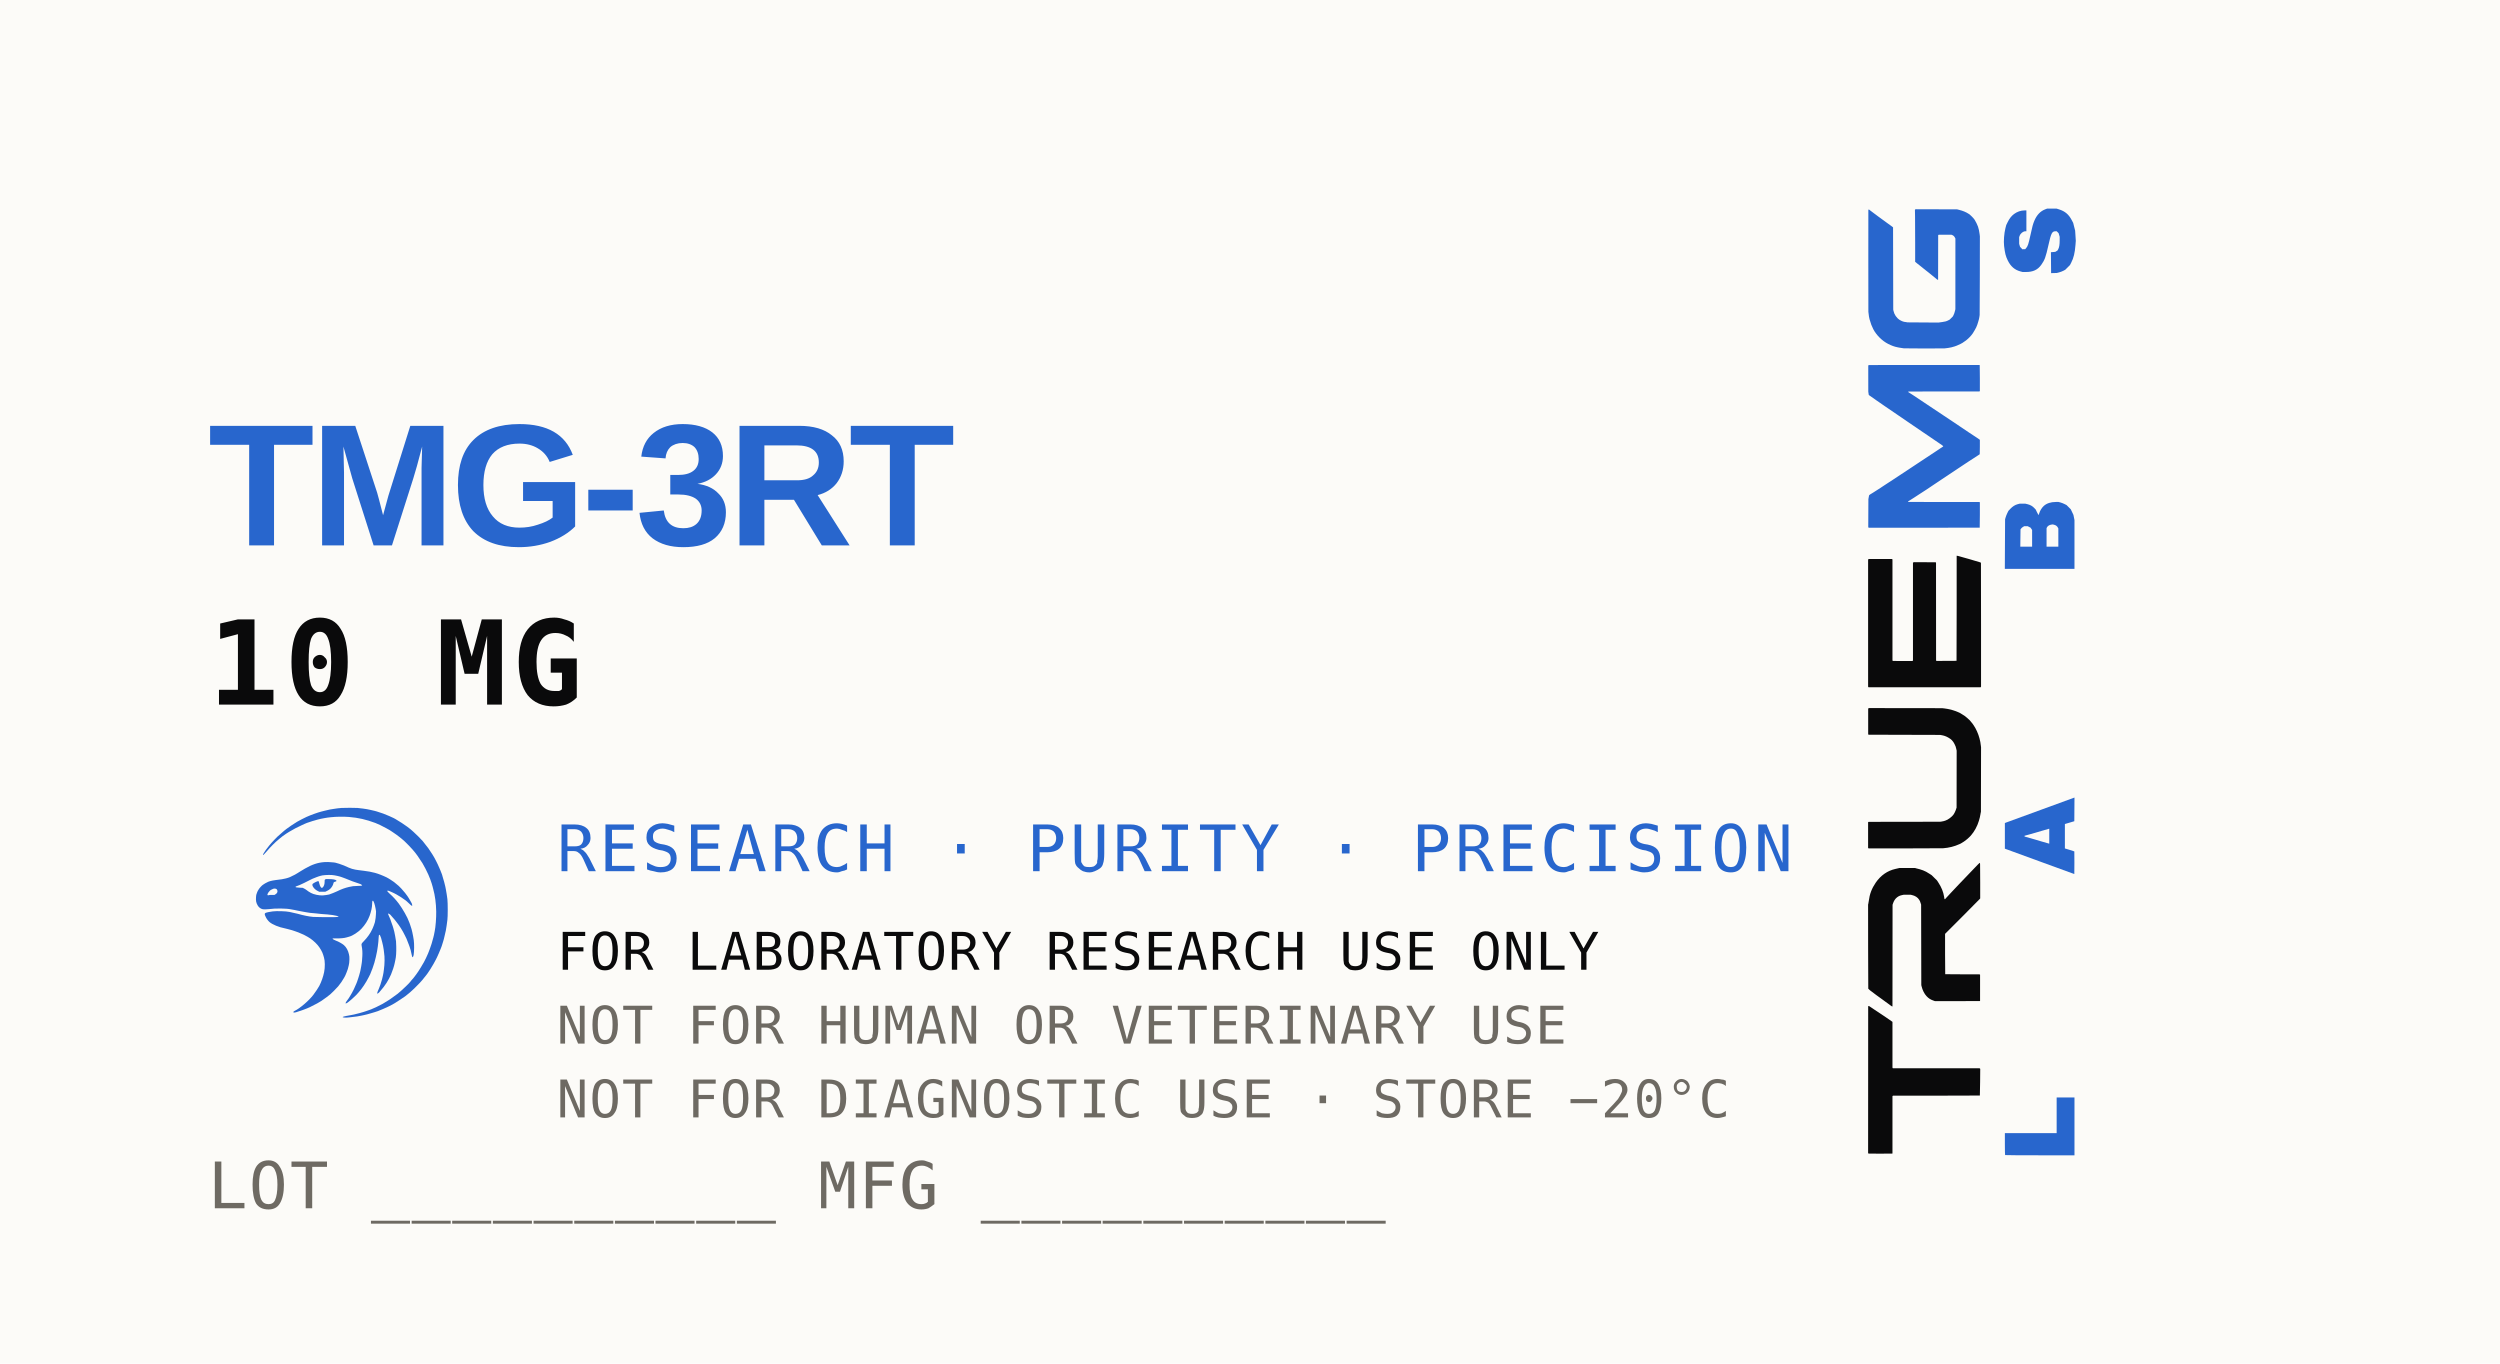
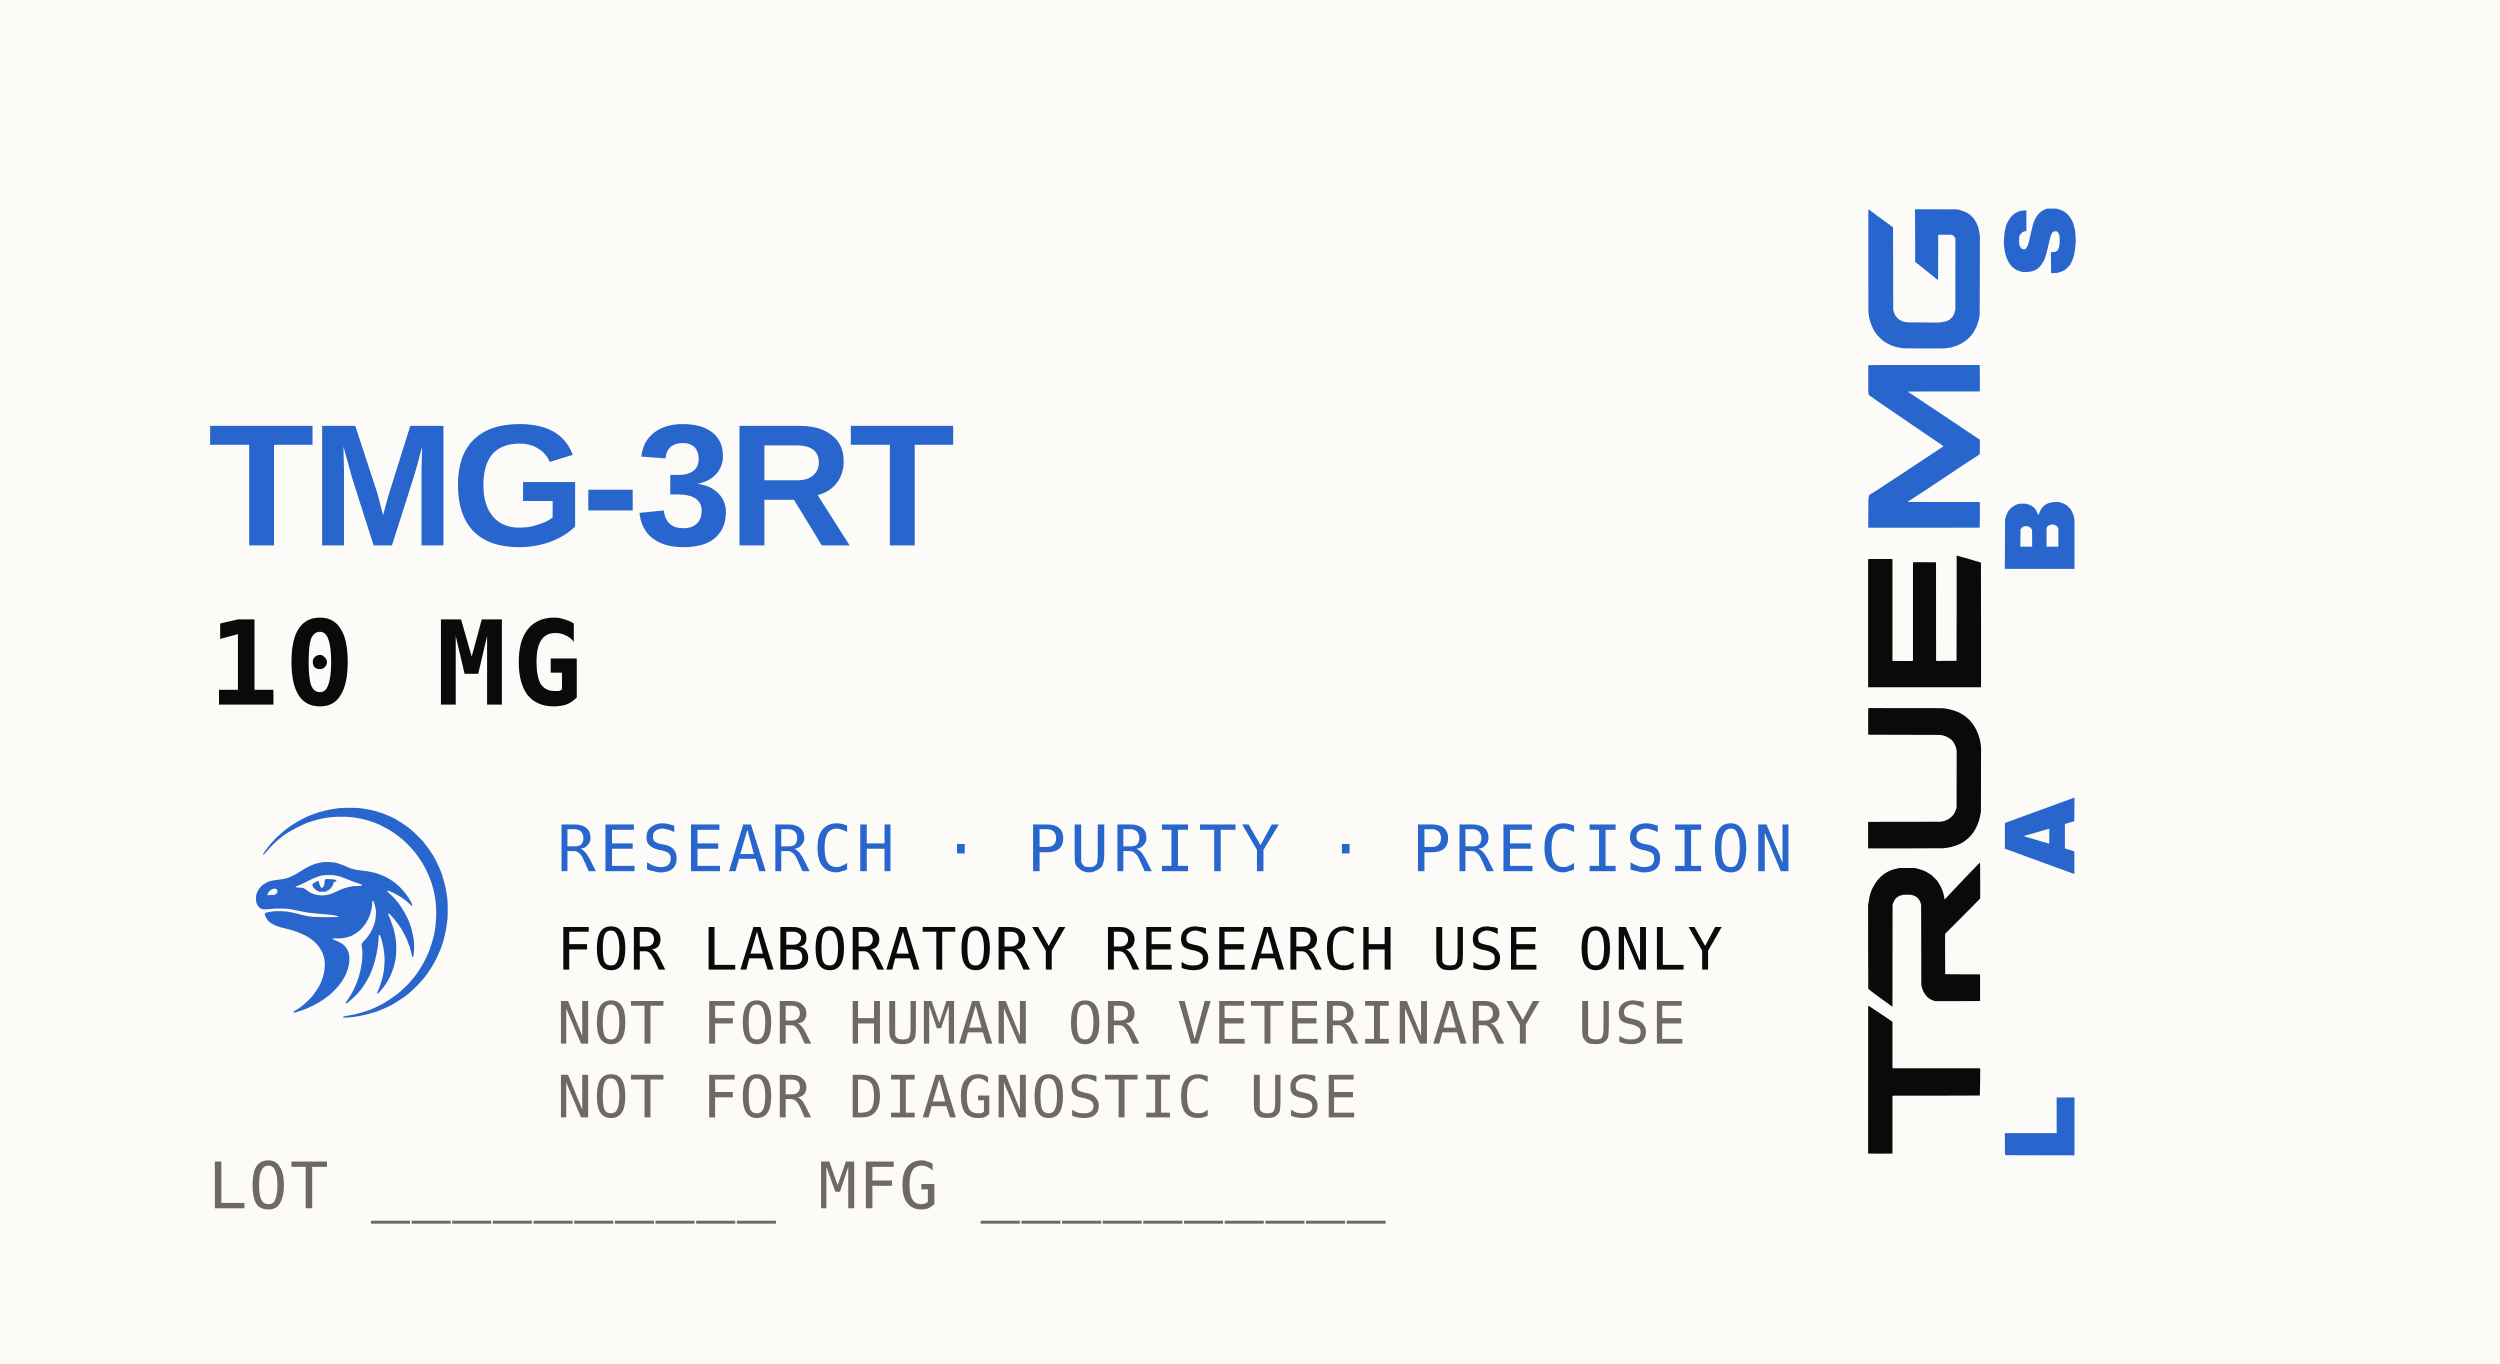
<svg xmlns="http://www.w3.org/2000/svg" width="66.0mm" height="36.0mm" viewBox="0 0 66.0 36.0">
  <rect x="0" y="0" width="66.0" height="36.0" fill="#FCFBF8" />
  <g transform="translate(49.30,30.50) rotate(-90) scale(0.004437)">
    <g transform="translate(0,681) scale(0.025,-0.025)" stroke="none">
      <g fill="#0A0A0B">
        <path d="M465 27020 l-58 -59 -15 -2770 c-8 -1524 0 -2802 18 -2841 l33 -70 6816 0 6815 0 61 -61 61 -61 -3 -10322 c-2 -5867 12 -10336 32 -10355 19 -18 1457 -45 3195 -61 l3160 -28 70 77 70 78 0 10325 0 10325 77 42 78 41 5439 0 5440 0 86 110 c125 160 843 1198 1065 1538 295 455 724 1099 1709 2569 l910 1356 -12 104 -12 103 -17488 9 -17488 9 -59 -58z" />
        <path d="M39653 27037 c-49 -18 -221 -200 -384 -405 -458 -576 -1855 -2468 -2161 -2925 -179 -268 -743 -1037 -1416 -1929 -166 -221 -278 -407 -266 -440 l22 -57 12086 -12 12086 -12 278 -88 c640 -203 1152 -536 1485 -965 307 -395 445 -712 569 -1304 l66 -320 0 -800 0 -800 -66 -300 c-181 -812 -569 -1408 -1152 -1768 -273 -168 -352 -202 -789 -341 l-351 -111 -9580 -21 -9580 -22 -300 -72 c-898 -215 -1753 -647 -2317 -1169 -555 -514 -833 -960 -1109 -1776 l-74 -220 -9 -5315 c-6 -2923 5 -5341 24 -5374 l33 -60 3113 -1 3113 0 48 65 47 66 6 4063 c3 2235 15 4080 27 4100 13 21 2011 36 4813 36 l4790 0 4138 -4134 c2275 -2274 4176 -4155 4224 -4180 l88 -46 3836 0 c2110 0 4003 12 4207 26 l369 26 19 50 c22 57 -449 537 -1427 1453 -693 648 -3219 3069 -3680 3525 -144 143 -513 492 -821 776 -307 284 -765 716 -1018 960 -460 444 -678 647 -1334 1239 l-350 316 13 64 12 65 180 30 c98 16 287 47 419 68 1108 179 2211 624 3280 1324 l560 366 620 626 620 626 263 400 c457 695 732 1203 890 1648 218 612 370 1114 408 1352 14 88 56 250 92 360 l67 200 0 1860 0 1860 -67 280 c-37 154 -105 451 -152 660 -425 1916 -1544 3522 -3281 4711 -1373 939 -2719 1447 -4380 1652 -176 22 -437 66 -580 99 l-260 59 -9960 -6 c-5478 -3 -9999 -20 -10047 -38z" />
        <path d="M73081 27003 l-41 -78 3 -8632 c2 -4748 18 -8831 36 -9073 101 -1383 432 -2698 970 -3860 66 -143 137 -296 156 -340 20 -44 107 -188 194 -320 88 -132 189 -294 225 -360 209 -379 985 -1283 1459 -1702 967 -852 2219 -1538 3517 -1926 650 -194 1101 -302 1480 -354 165 -23 381 -62 480 -87 l180 -46 7678 -14 7679 -14 341 41 c875 105 996 127 1782 328 1078 274 2363 850 3164 1418 90 64 252 177 360 252 187 130 549 429 780 644 172 160 902 995 1009 1154 55 80 204 315 333 521 129 206 275 440 325 520 50 80 106 181 125 225 20 44 83 188 142 320 184 414 294 707 421 1120 67 220 148 481 179 580 32 99 77 306 101 460 24 154 62 337 84 406 22 69 70 384 107 700 l66 574 11 8700 12 8700 -51 100 -50 100 -3067 0 -3067 0 -52 -52 -52 -52 -24 -8508 -24 -8508 -44 -260 c-110 -664 -270 -1122 -588 -1684 -416 -734 -817 -1122 -1520 -1473 -547 -273 -643 -308 -1159 -424 l-449 -100 -6776 10 -6776 11 -200 71 c-110 39 -290 99 -400 133 -249 78 -763 334 -1012 503 -573 388 -1285 1345 -1482 1993 -23 77 -72 239 -109 360 -36 121 -85 364 -108 540 l-41 320 -14 8515 -13 8515 -45 55 -46 55 -3073 0 -3074 0 -42 -77z" />
        <path d="M111470 27037 l-70 -41 0 -13357 0 -13356 77 -42 78 -41 14699 0 c8085 0 14727 11 14761 23 73 29 147 254 589 1797 45 154 107 361 140 460 63 190 147 481 240 830 105 394 171 630 288 1030 333 1138 450 1584 428 1620 l-25 40 -12447 1 c-6847 0 -12469 14 -12496 31 l-47 30 -13 2367 -12 2367 52 52 52 52 11644 8 11643 7 44 44 44 44 13 2601 14 2601 -64 97 -64 98 -11636 0 -11636 0 -65 65 -65 65 9 2319 10 2320 55 55 56 56 12035 0 12036 0 42 77 41 78 0 2733 0 2734 -61 88 -61 87 -15129 1 -15129 0 -70 -41z" />
      </g>
      <g fill="#2866CD">
        <path d="M149428 26991 l-69 -51 0 -13193 c0 -7256 10 -13210 23 -13230 14 -22 1228 -37 3012 -37 l2990 0 48 48 48 48 0 8485 c0 4667 11 8496 24 8510 51 51 137 -27 250 -225 101 -177 300 -490 866 -1360 66 -102 354 -541 640 -976 286 -435 601 -923 700 -1084 99 -162 321 -503 493 -760 172 -256 505 -753 740 -1103 235 -350 445 -663 467 -695 22 -31 510 -762 1084 -1623 574 -861 1170 -1754 1324 -1985 154 -231 405 -609 558 -840 153 -231 503 -754 776 -1163 274 -408 516 -772 538 -808 22 -36 195 -296 384 -577 189 -282 556 -836 816 -1232 1081 -1646 1205 -1838 1541 -2380 75 -121 155 -233 178 -249 22 -17 800 -30 1727 -30 l1686 -1 119 135 c65 75 217 295 338 490 237 384 977 1507 1354 2055 228 331 2457 3644 2617 3889 44 67 699 1051 1456 2187 757 1135 1423 2135 1480 2222 180 274 1884 2825 1961 2936 156 223 1269 1899 1393 2098 72 114 250 393 396 620 l265 412 64 -13 65 -12 10 -8456 10 -8455 45 -54 45 -54 3045 1 c1675 0 3068 15 3097 33 l52 33 3 9997 c2 5498 1 11430 -2 13183 l-5 3187 -64 64 -64 64 -3106 -3 -3106 -4 -378 -57 -379 -56 -90 -91 c-86 -86 -510 -688 -1208 -1715 -174 -255 -384 -561 -468 -680 -84 -119 -276 -396 -427 -616 -151 -220 -458 -665 -682 -990 -1061 -1535 -1504 -2184 -2993 -4392 -102 -151 -291 -424 -420 -606 -395 -558 -1826 -2658 -2692 -3952 -243 -363 -534 -795 -646 -960 -362 -533 -933 -1370 -1216 -1780 -151 -220 -481 -706 -734 -1080 -645 -958 -666 -976 -803 -710 -42 83 -173 285 -290 450 -117 165 -304 439 -414 609 -110 170 -319 485 -464 700 -262 388 -699 1050 -1710 2591 -288 440 -580 881 -649 980 -69 99 -254 378 -411 620 -158 242 -361 548 -451 680 -281 410 -2516 3790 -2639 3990 -64 104 -235 365 -380 580 -145 214 -333 498 -417 630 -84 132 -354 546 -599 920 -245 374 -615 940 -823 1259 -207 318 -435 660 -505 760 -71 99 -211 316 -313 481 -101 165 -291 462 -420 660 -130 198 -296 457 -368 575 -72 117 -167 271 -211 341 -44 69 -139 228 -212 352 -169 288 -192 306 -474 358 -129 23 -333 61 -454 84 l-220 41 -3341 16 -3341 15 -70 -51z" />
        <path d="M200748 27015 c-12 -12 -199 -36 -415 -54 -432 -34 -1041 -135 -1353 -224 -1056 -300 -1666 -529 -2360 -890 -1428 -741 -2792 -2118 -3512 -3547 -409 -812 -663 -1509 -787 -2160 -25 -132 -70 -357 -100 -500 -79 -379 -135 -742 -162 -1060 -43 -494 -55 -9253 -14 -9700 56 -610 149 -1204 259 -1660 102 -419 325 -1132 377 -1200 16 -22 80 -166 140 -320 130 -331 384 -846 530 -1076 305 -481 394 -610 605 -874 491 -615 1084 -1182 1642 -1570 290 -202 1442 -860 1505 -860 28 0 101 -26 164 -59 200 -104 621 -251 1093 -383 253 -70 546 -153 651 -184 105 -31 330 -75 500 -97 170 -23 390 -53 489 -68 99 -14 4347 -33 9440 -40 l9260 -14 540 64 c656 78 1322 222 1791 386 457 161 1227 540 1629 803 397 259 1101 959 1378 1369 420 622 746 1395 972 2303 l125 500 14 4945 15 4946 -71 71 -71 71 -1581 -27 c-870 -14 -3652 -26 -6184 -26 l-4603 0 -358 -430 c-730 -878 -909 -1102 -1673 -2099 -240 -314 -558 -715 -706 -891 -148 -176 -383 -466 -523 -644 -337 -431 -699 -871 -887 -1081 -88 -98 -148 -202 -140 -243 l14 -72 5305 -10 5304 -10 53 -64 53 -63 2 -1507 2 -1506 -91 -224 c-110 -274 -304 -474 -603 -623 l-226 -113 -8400 4 -8400 4 -320 70 c-469 102 -882 246 -1179 409 l-261 145 -360 364 -361 364 -139 260 c-255 475 -361 834 -439 1480 -25 209 -65 499 -88 643 l-43 264 25 3744 25 3744 40 105 c22 58 40 190 41 293 1 337 223 944 505 1380 483 748 1297 1294 2194 1474 l240 48 9794 23 9795 22 117 140 c64 77 166 212 225 299 139 203 491 691 749 1038 529 712 1029 1396 1202 1646 106 153 235 331 287 397 354 447 648 839 1069 1427 120 168 302 408 403 532 l184 226 -13 87 -12 88 -12145 8 c-6680 5 -12155 -1 -12167 -13z" />
      </g>
    </g>
    <g transform="translate(0,811.8) scale(2.00071)">
      <g transform="translate(0,214) scale(0.025,-0.025)" fill="#2866CD" stroke="none">
        <path d="M108180 8534 c-883 -105 -1223 -191 -1720 -433 -723 -354 -1137 -832 -1320 -1524 l-62 -237 -3 -388 c-4 -854 255 -1416 851 -1840 580 -413 916 -536 2354 -856 1425 -317 1640 -428 1640 -841 l0 -141 -113 -114 -114 -113 -214 -63 -214 -64 -425 0 c-504 0 -844 55 -1052 172 l-152 85 -83 134 -83 134 -20 258 -21 258 -1245 -10 -1244 -11 9 -334 9 -334 66 -266 c36 -146 121 -374 189 -506 l125 -240 281 -282 281 -281 281 -146 c560 -291 1154 -435 2099 -509 l500 -39 606 38 606 39 461 117 462 116 312 163 c696 362 1073 805 1299 1525 l94 299 -2 560 -2 560 -94 240 c-217 556 -654 973 -1318 1259 -413 178 -717 261 -1834 501 -954 205 -1224 295 -1434 476 l-146 126 -4 173 -5 172 146 134 147 134 173 52 173 51 400 1 400 1 151 -53 c299 -106 549 -418 549 -685 l0 -122 1240 0 1240 0 0 232 c0 429 -157 880 -432 1244 -232 306 -531 541 -948 745 l-360 176 -388 100 c-588 151 -1538 223 -2092 157z" />
        <path d="M27 8413 c-15 -14 -27 -1877 -27 -4140 l0 -4113 3440 0 3440 0 0 1060 0 1060 -2120 0 -2120 0 0 3080 0 3080 -1293 0 c-712 0 -1306 -12 -1320 -27z" />
        <path d="M36449 8370 c-16 -38 -696 -1897 -1510 -4130 l-1482 -4060 1338 -11 c735 -5 1345 -2 1355 8 10 10 94 267 186 571 l167 552 1453 0 1453 0 166 -560 166 -560 1408 -11 1408 -10 -54 150 c-226 634 -2882 7899 -2925 8001 l-54 130 -1523 0 -1524 0 -28 -70z m1733 -2892 c92 -340 278 -981 413 -1425 135 -444 245 -826 245 -850 l0 -43 -880 0 -880 0 0 35 c0 20 118 428 261 908 144 480 325 1099 402 1375 77 276 150 534 162 574 12 40 41 66 65 58 l43 -14 169 -618z" />
        <path d="M69760 4303 l0 -4143 2902 0 2901 0 309 62 308 62 334 158 333 158 252 251 251 252 125 248 c69 137 153 351 185 477 l60 229 -1 321 c-1 601 -160 1085 -470 1430 -201 224 -556 447 -848 535 -133 40 -241 82 -241 95 0 12 146 91 325 175 l324 152 189 177 c231 216 381 483 460 821 l61 257 0 322 1 321 -62 239 c-83 323 -270 621 -559 892 l-241 226 -260 128 c-143 71 -368 160 -499 198 l-239 69 -2950 15 -2950 15 0 -4142z m4807 2197 c59 -44 145 -145 190 -225 l83 -146 0 -196 0 -196 -90 -178 -90 -178 -136 -91 -136 -90 -994 0 -994 0 0 702 0 702 1030 -12 1030 -12 107 -80z m151 -3079 c149 -77 276 -287 306 -506 l24 -176 -47 -179 c-53 -196 -161 -336 -329 -424 l-108 -56 -1082 0 -1082 0 0 700 0 700 1102 0 1102 0 114 -59z" />
      </g>
    </g>
  </g>
  <text x="5.5" y="14.40" font-family="Archivo Black, Archivo, Helvetica Neue, Arial, sans-serif" font-weight="900" font-size="4.60" letter-spacing="-0.12" fill="#2866CD">TMG-3RT</text>
  <text x="5.5" y="18.60" font-family="IBM Plex Mono, SF Mono, Menlo, monospace" font-weight="600" font-size="3.10" letter-spacing="0.14" fill="#0A0A0B">10 MG</text>
  <g transform="translate(5.500,20.400) scale(0.004625)">
    <g transform="translate(0,1600) scale(0.025,-0.025)" fill="#2866CD" stroke="none">
      <path d="M30400 55957 c-297 -16 -720 -59 -940 -94 -220 -35 -598 -91 -840 -124 -768 -105 -982 -149 -2060 -419 -187 -47 -520 -130 -740 -184 -821 -204 -2477 -801 -3440 -1242 -528 -241 -1624 -809 -2100 -1086 -590 -345 -2063 -1335 -2434 -1636 -184 -150 -429 -344 -546 -432 -225 -171 -418 -340 -1592 -1400 -171 -154 -354 -346 -408 -427 -53 -81 -151 -178 -217 -217 -65 -39 -332 -323 -591 -631 -260 -307 -536 -632 -615 -722 -79 -90 -204 -252 -278 -361 -74 -110 -192 -263 -262 -340 -114 -126 -263 -343 -696 -1013 -216 -334 -206 -561 14 -319 54 61 220 236 368 390 148 154 351 382 453 506 583 717 1913 2044 2524 2520 187 146 376 305 420 354 124 139 986 773 1403 1033 152 95 430 269 617 387 719 454 2073 1166 2860 1505 308 133 603 269 657 303 136 88 871 359 1323 488 209 60 422 131 472 159 51 28 280 93 509 144 229 52 529 139 668 194 138 54 485 138 771 186 286 48 664 121 840 162 176 41 500 94 720 119 220 24 553 61 740 82 1195 135 2877 157 4140 55 2107 -171 3829 -563 6000 -1368 547 -203 1543 -682 2440 -1172 805 -441 925 -512 1273 -757 172 -121 406 -279 520 -351 314 -199 918 -640 1261 -920 168 -138 414 -333 546 -433 671 -512 2476 -2380 3072 -3178 171 -230 399 -535 507 -678 203 -270 597 -862 1144 -1720 301 -472 1075 -1973 1331 -2582 244 -582 288 -689 440 -1078 157 -402 526 -1548 526 -1634 0 -25 63 -271 139 -546 425 -1525 659 -3281 692 -5200 24 -1413 -143 -3550 -352 -4500 -43 -198 -116 -563 -160 -812 -45 -249 -115 -537 -156 -640 -40 -103 -95 -296 -122 -428 -70 -351 -400 -1420 -556 -1800 -45 -110 -126 -335 -179 -500 -303 -935 -1266 -2951 -1690 -3540 -48 -66 -136 -217 -195 -335 -59 -118 -223 -384 -363 -590 -141 -206 -291 -442 -333 -525 -80 -157 -865 -1223 -1119 -1521 -80 -93 -265 -302 -411 -463 -146 -160 -293 -345 -327 -409 -114 -218 -2195 -2185 -2830 -2676 -482 -373 -1297 -962 -1638 -1185 -187 -123 -392 -257 -455 -299 -933 -620 -1772 -1089 -2765 -1547 -1211 -558 -1273 -583 -2220 -892 -165 -54 -462 -153 -659 -220 -404 -137 -1597 -460 -1841 -499 -88 -14 -268 -60 -400 -101 -132 -42 -497 -113 -811 -159 -315 -46 -711 -117 -880 -159 -170 -41 -410 -95 -534 -119 -231 -46 -397 -133 -347 -183 95 -94 798 -124 1312 -56 165 22 480 57 700 78 872 82 1752 214 2260 340 209 52 470 107 580 122 229 33 1212 293 1670 443 170 56 494 152 720 213 225 62 554 167 730 234 812 310 1131 440 1222 499 54 35 216 108 361 162 314 117 1446 662 1757 846 121 71 355 207 520 301 366 210 1934 1241 2396 1576 184 134 481 371 660 526 178 155 414 350 524 433 303 227 1686 1577 2220 2165 530 584 702 788 1026 1220 124 165 288 365 363 445 76 80 195 237 265 348 69 111 214 324 322 474 107 150 267 390 356 533 591 958 912 1505 1022 1741 70 149 190 374 268 501 77 128 192 355 255 505 63 150 272 615 464 1033 191 418 388 895 437 1060 48 165 128 376 176 469 47 93 114 299 147 457 34 159 105 389 159 511 54 123 134 394 178 603 44 209 133 578 197 820 205 766 368 1607 466 2396 53 420 127 980 164 1244 103 719 104 3773 2 4678 -40 351 -80 651 -89 666 -10 15 -53 304 -97 642 -44 338 -123 794 -176 1014 -53 220 -110 499 -126 620 -35 263 -450 1784 -595 2180 -56 154 -103 326 -103 383 -1 57 -46 192 -102 300 -55 108 -130 296 -165 417 -36 121 -106 301 -157 400 -51 99 -137 297 -190 440 -127 339 -665 1495 -792 1700 -54 88 -134 241 -177 340 -180 415 -1143 1960 -1598 2567 -399 531 -784 1023 -1271 1625 -285 353 -1603 1669 -2131 2128 -215 187 -483 422 -594 522 -112 101 -303 252 -424 337 -121 85 -274 203 -340 262 -268 241 -2259 1538 -2760 1799 -154 81 -352 185 -440 232 -251 134 -937 448 -980 448 -21 0 -151 53 -289 119 -523 248 -1616 649 -2243 823 -194 54 -383 113 -420 133 -38 19 -212 65 -388 103 -176 37 -574 130 -885 205 -311 75 -689 154 -840 175 -151 22 -572 84 -935 139 -363 54 -912 118 -1220 141 -624 46 -2827 46 -3660 -1z" />
      <path d="M26520 43595 c-1503 -101 -2804 -534 -4460 -1485 -714 -409 -983 -571 -1100 -661 -55 -43 -163 -110 -240 -149 -77 -40 -201 -119 -276 -176 -252 -192 -912 -540 -1832 -966 -362 -168 -1371 -434 -1832 -483 -220 -24 -849 -105 -1397 -181 -1084 -151 -1615 -302 -2108 -598 -124 -75 -244 -136 -267 -136 -23 0 -123 -62 -222 -138 -99 -75 -243 -170 -319 -210 -194 -101 -835 -791 -958 -1032 -57 -110 -148 -261 -204 -335 -55 -74 -113 -191 -127 -260 -15 -69 -77 -242 -139 -385 -93 -215 -119 -350 -150 -780 -62 -878 26 -1314 388 -1935 234 -401 636 -717 1052 -828 273 -73 1001 -73 1501 0 1439 208 4011 182 5050 -52 99 -22 459 -87 800 -145 341 -57 728 -138 860 -179 132 -41 510 -114 840 -162 330 -47 780 -129 1000 -181 220 -51 607 -113 860 -136 253 -24 865 -80 1360 -124 495 -45 981 -98 1080 -118 99 -20 306 -37 460 -38 354 -3 1780 -140 2269 -220 561 -91 1231 -246 1282 -297 107 -107 -50 -145 -708 -168 -1005 -37 -4364 -9 -5019 41 -919 71 -2277 343 -3524 706 -295 86 -642 164 -1920 435 -801 170 -2892 235 -3833 119 -689 -85 -1433 -246 -1627 -352 -142 -77 -161 -105 -172 -254 -7 -100 14 -219 54 -296 36 -70 115 -247 175 -392 132 -321 525 -849 832 -1119 668 -585 2172 -1205 3551 -1464 184 -34 412 -90 507 -124 95 -34 263 -78 373 -99 481 -89 2334 -717 2607 -883 70 -43 250 -120 400 -172 244 -83 464 -195 1313 -665 764 -423 1614 -1125 2248 -1858 531 -613 1106 -1620 1268 -2220 39 -143 124 -429 189 -636 240 -761 257 -2233 37 -3317 -217 -1075 -632 -2255 -1116 -3173 -229 -434 -819 -1321 -1340 -2014 -1001 -1331 -3082 -3113 -4317 -3698 -201 -95 -291 -207 -251 -311 40 -104 505 -42 935 126 201 79 390 143 420 143 30 0 161 38 291 85 130 47 425 153 656 235 1057 378 1752 700 3120 1446 773 421 1073 619 2200 1450 708 522 898 688 1617 1407 888 889 1167 1215 1709 1992 459 658 952 1543 1074 1925 28 88 87 232 131 320 162 320 426 1184 487 1588 34 226 81 482 105 568 24 86 47 446 51 800 5 574 -6 700 -108 1164 -196 892 -591 1610 -1163 2111 -348 305 -1330 854 -1763 986 -288 88 -828 392 -822 463 7 83 242 104 886 80 867 -32 1816 58 2336 222 198 62 469 141 603 175 749 190 2014 1010 2759 1788 834 871 1481 1889 1872 2948 371 1003 586 2015 587 2767 0 510 43 700 159 700 169 0 460 -829 623 -1780 l107 -620 -22 -660 c-20 -592 -86 -1119 -231 -1831 -41 -202 -387 -1161 -474 -1316 -22 -40 -93 -192 -157 -337 -367 -838 -1079 -1848 -1882 -2673 -599 -615 -608 -633 -509 -1135 146 -744 192 -1447 147 -2272 -48 -871 -109 -1582 -139 -1632 -12 -18 -67 -361 -124 -762 -56 -401 -146 -867 -198 -1036 -53 -168 -107 -378 -122 -466 -14 -88 -78 -322 -141 -520 -64 -198 -160 -504 -214 -680 -152 -499 -411 -1216 -459 -1274 -24 -29 -90 -177 -147 -329 -57 -152 -145 -349 -195 -437 -51 -88 -122 -250 -158 -360 -36 -110 -119 -281 -185 -380 -66 -99 -120 -197 -120 -218 0 -20 -72 -160 -160 -310 -88 -149 -235 -402 -327 -562 -315 -549 -487 -810 -761 -1157 -516 -654 -501 -911 32 -556 404 269 1699 1403 2036 1782 132 149 367 412 523 584 778 860 1696 2237 2305 3457 131 264 289 579 351 700 62 121 141 322 177 448 36 125 128 358 204 519 77 160 140 315 140 345 0 29 52 183 115 341 392 980 975 3467 1107 4727 32 308 86 767 118 1020 33 253 61 649 62 880 5 962 253 961 558 -3 94 -296 211 -735 261 -977 49 -242 135 -611 191 -820 55 -209 121 -587 145 -840 25 -253 62 -559 82 -680 172 -1013 156 -2619 -38 -3940 -42 -286 -88 -619 -102 -740 -14 -121 -76 -427 -137 -680 -61 -253 -150 -622 -197 -820 -127 -538 -590 -1900 -721 -2122 -39 -66 -146 -312 -238 -546 -153 -393 -176 -552 -79 -552 54 0 393 237 393 275 0 17 149 195 331 395 955 1050 1835 2420 2383 3710 337 792 716 1965 832 2574 36 190 109 535 161 766 162 707 225 1653 199 3000 -22 1204 -30 1285 -245 2420 -174 915 -259 1298 -325 1453 -34 81 -78 246 -98 366 -20 121 -90 346 -154 500 -65 155 -172 452 -238 661 -219 697 -371 1096 -590 1549 -225 468 -255 587 -158 625 60 23 542 -311 542 -375 0 -18 167 -210 371 -426 204 -216 424 -465 490 -553 65 -88 227 -295 361 -460 806 -1000 1475 -2061 2055 -3260 159 -330 307 -633 329 -674 87 -161 473 -1149 536 -1371 37 -129 117 -352 179 -495 130 -300 330 -1063 443 -1694 78 -431 162 -666 238 -666 74 0 192 250 233 495 136 809 151 2549 29 3405 -164 1155 -478 2567 -677 3046 -53 129 -120 333 -147 454 -28 121 -91 301 -140 400 -49 99 -112 252 -139 340 -263 842 -1447 2937 -2313 4092 -647 863 -1321 1593 -2113 2292 -380 335 -559 564 -507 649 35 57 368 -4 513 -94 72 -44 234 -116 359 -159 125 -43 285 -113 354 -156 69 -43 225 -117 346 -164 193 -76 779 -416 1600 -929 143 -89 368 -246 500 -349 132 -103 324 -236 427 -295 103 -59 226 -156 273 -217 47 -60 209 -209 361 -330 151 -121 341 -298 423 -393 147 -172 412 -367 500 -367 65 0 11 374 -86 593 -41 95 -200 374 -352 620 -152 246 -308 510 -346 587 -75 150 -584 868 -818 1153 -619 756 -1136 1324 -1463 1607 -910 786 -1306 1090 -1806 1385 -172 102 -385 235 -473 295 -208 143 -717 397 -1153 577 -191 79 -504 209 -697 289 -192 80 -485 187 -650 238 -165 50 -453 139 -640 196 -545 168 -1843 407 -2580 476 -374 34 -869 97 -1100 139 -231 41 -582 94 -780 116 -361 41 -1191 293 -1520 460 -595 303 -1597 706 -2220 892 -828 248 -1011 292 -1227 295 -114 1 -339 19 -500 39 -451 57 -1085 72 -1593 38z m1750 -2955 c603 -47 1755 -303 2219 -493 182 -75 385 -148 451 -164 66 -15 237 -80 380 -143 809 -358 2387 -945 3079 -1146 331 -96 539 -198 665 -324 l62 -61 -65 -65 c-53 -53 -213 -68 -952 -89 -973 -28 -1196 -54 -1970 -230 -915 -207 -1807 -533 -2759 -1007 -349 -173 -1455 -617 -1800 -722 -198 -60 -1095 -189 -1477 -212 -768 -46 -2093 236 -2671 568 -510 292 -675 400 -952 621 -165 132 -444 309 -620 393 l-320 152 -722 36 c-406 19 -761 55 -810 82 -106 56 -115 157 -18 191 39 13 178 68 310 123 132 55 384 151 560 213 176 62 653 285 1060 495 407 211 947 483 1200 605 253 122 559 273 680 335 121 62 328 144 460 181 132 37 313 110 402 161 90 52 307 131 483 176 176 45 382 108 458 139 375 156 1784 254 2667 185z m-12741 -3188 c84 -49 157 -141 206 -259 153 -369 -11 -726 -452 -985 l-183 -108 -600 0 c-407 0 -628 -16 -687 -50 -118 -67 -232 -63 -294 11 -172 208 461 1091 900 1255 118 44 284 119 368 165 187 103 540 89 742 -29z" />
      <path d="M26687 39620 l-119 -100 -18 -470 c-17 -409 -36 -512 -147 -790 -197 -494 -466 -674 -672 -450 -159 174 -361 642 -408 950 -51 326 -114 458 -237 490 -131 34 -1056 -420 -1251 -615 -316 -316 318 -1235 1125 -1629 l379 -186 681 3 680 2 425 205 c315 151 495 269 691 452 333 312 649 831 725 1190 68 324 93 351 426 450 314 94 364 159 230 301 -178 190 -840 297 -1832 297 l-559 0 -119 -100z" />
    </g>
  </g>
  <text x="14.70" y="23.00" font-family="IBM Plex Mono, SF Mono, Menlo, monospace" font-size="1.71" letter-spacing="0.1" fill="#2866CD">RESEARCH · PURITY · PRECISION</text>
-   <text x="14.70" y="25.60" font-family="IBM Plex Mono, SF Mono, Menlo, monospace" font-size="1.38" letter-spacing="0.03" fill="#0A0A0B">FOR LABORATORY RESEARCH USE ONLY</text>
-   <text x="14.70" y="27.55" font-family="IBM Plex Mono, SF Mono, Menlo, monospace" font-size="1.38" letter-spacing="0.03" fill="#6E6A63">NOT FOR HUMAN OR VETERINARY USE</text>
-   <text x="14.70" y="29.50" font-family="IBM Plex Mono, SF Mono, Menlo, monospace" font-size="1.38" letter-spacing="0.03" fill="#6E6A63">NOT FOR DIAGNOSTIC USE · STORE −20°C</text>
+   <text x="14.70" y="25.60" font-family="IBM Plex Mono, SF Mono, Menlo, monospace" font-size="1.55" letter-spacing="0.03" fill="#0A0A0B">FOR LABORATORY RESEARCH USE ONLY</text>
+   <text x="14.70" y="27.55" font-family="IBM Plex Mono, SF Mono, Menlo, monospace" font-size="1.55" letter-spacing="0.03" fill="#6E6A63">NOT FOR HUMAN OR VETERINARY USE</text>
+   <text x="14.70" y="29.50" font-family="IBM Plex Mono, SF Mono, Menlo, monospace" font-size="1.55" letter-spacing="0.03" fill="#6E6A63">NOT FOR DIAGNOSTIC USE</text>
  <text x="5.5" y="31.90" font-family="IBM Plex Mono, SF Mono, Menlo, monospace" font-size="1.70" letter-spacing="0.05" fill="#6E6A63">LOT __________   MFG __________</text>
</svg>
